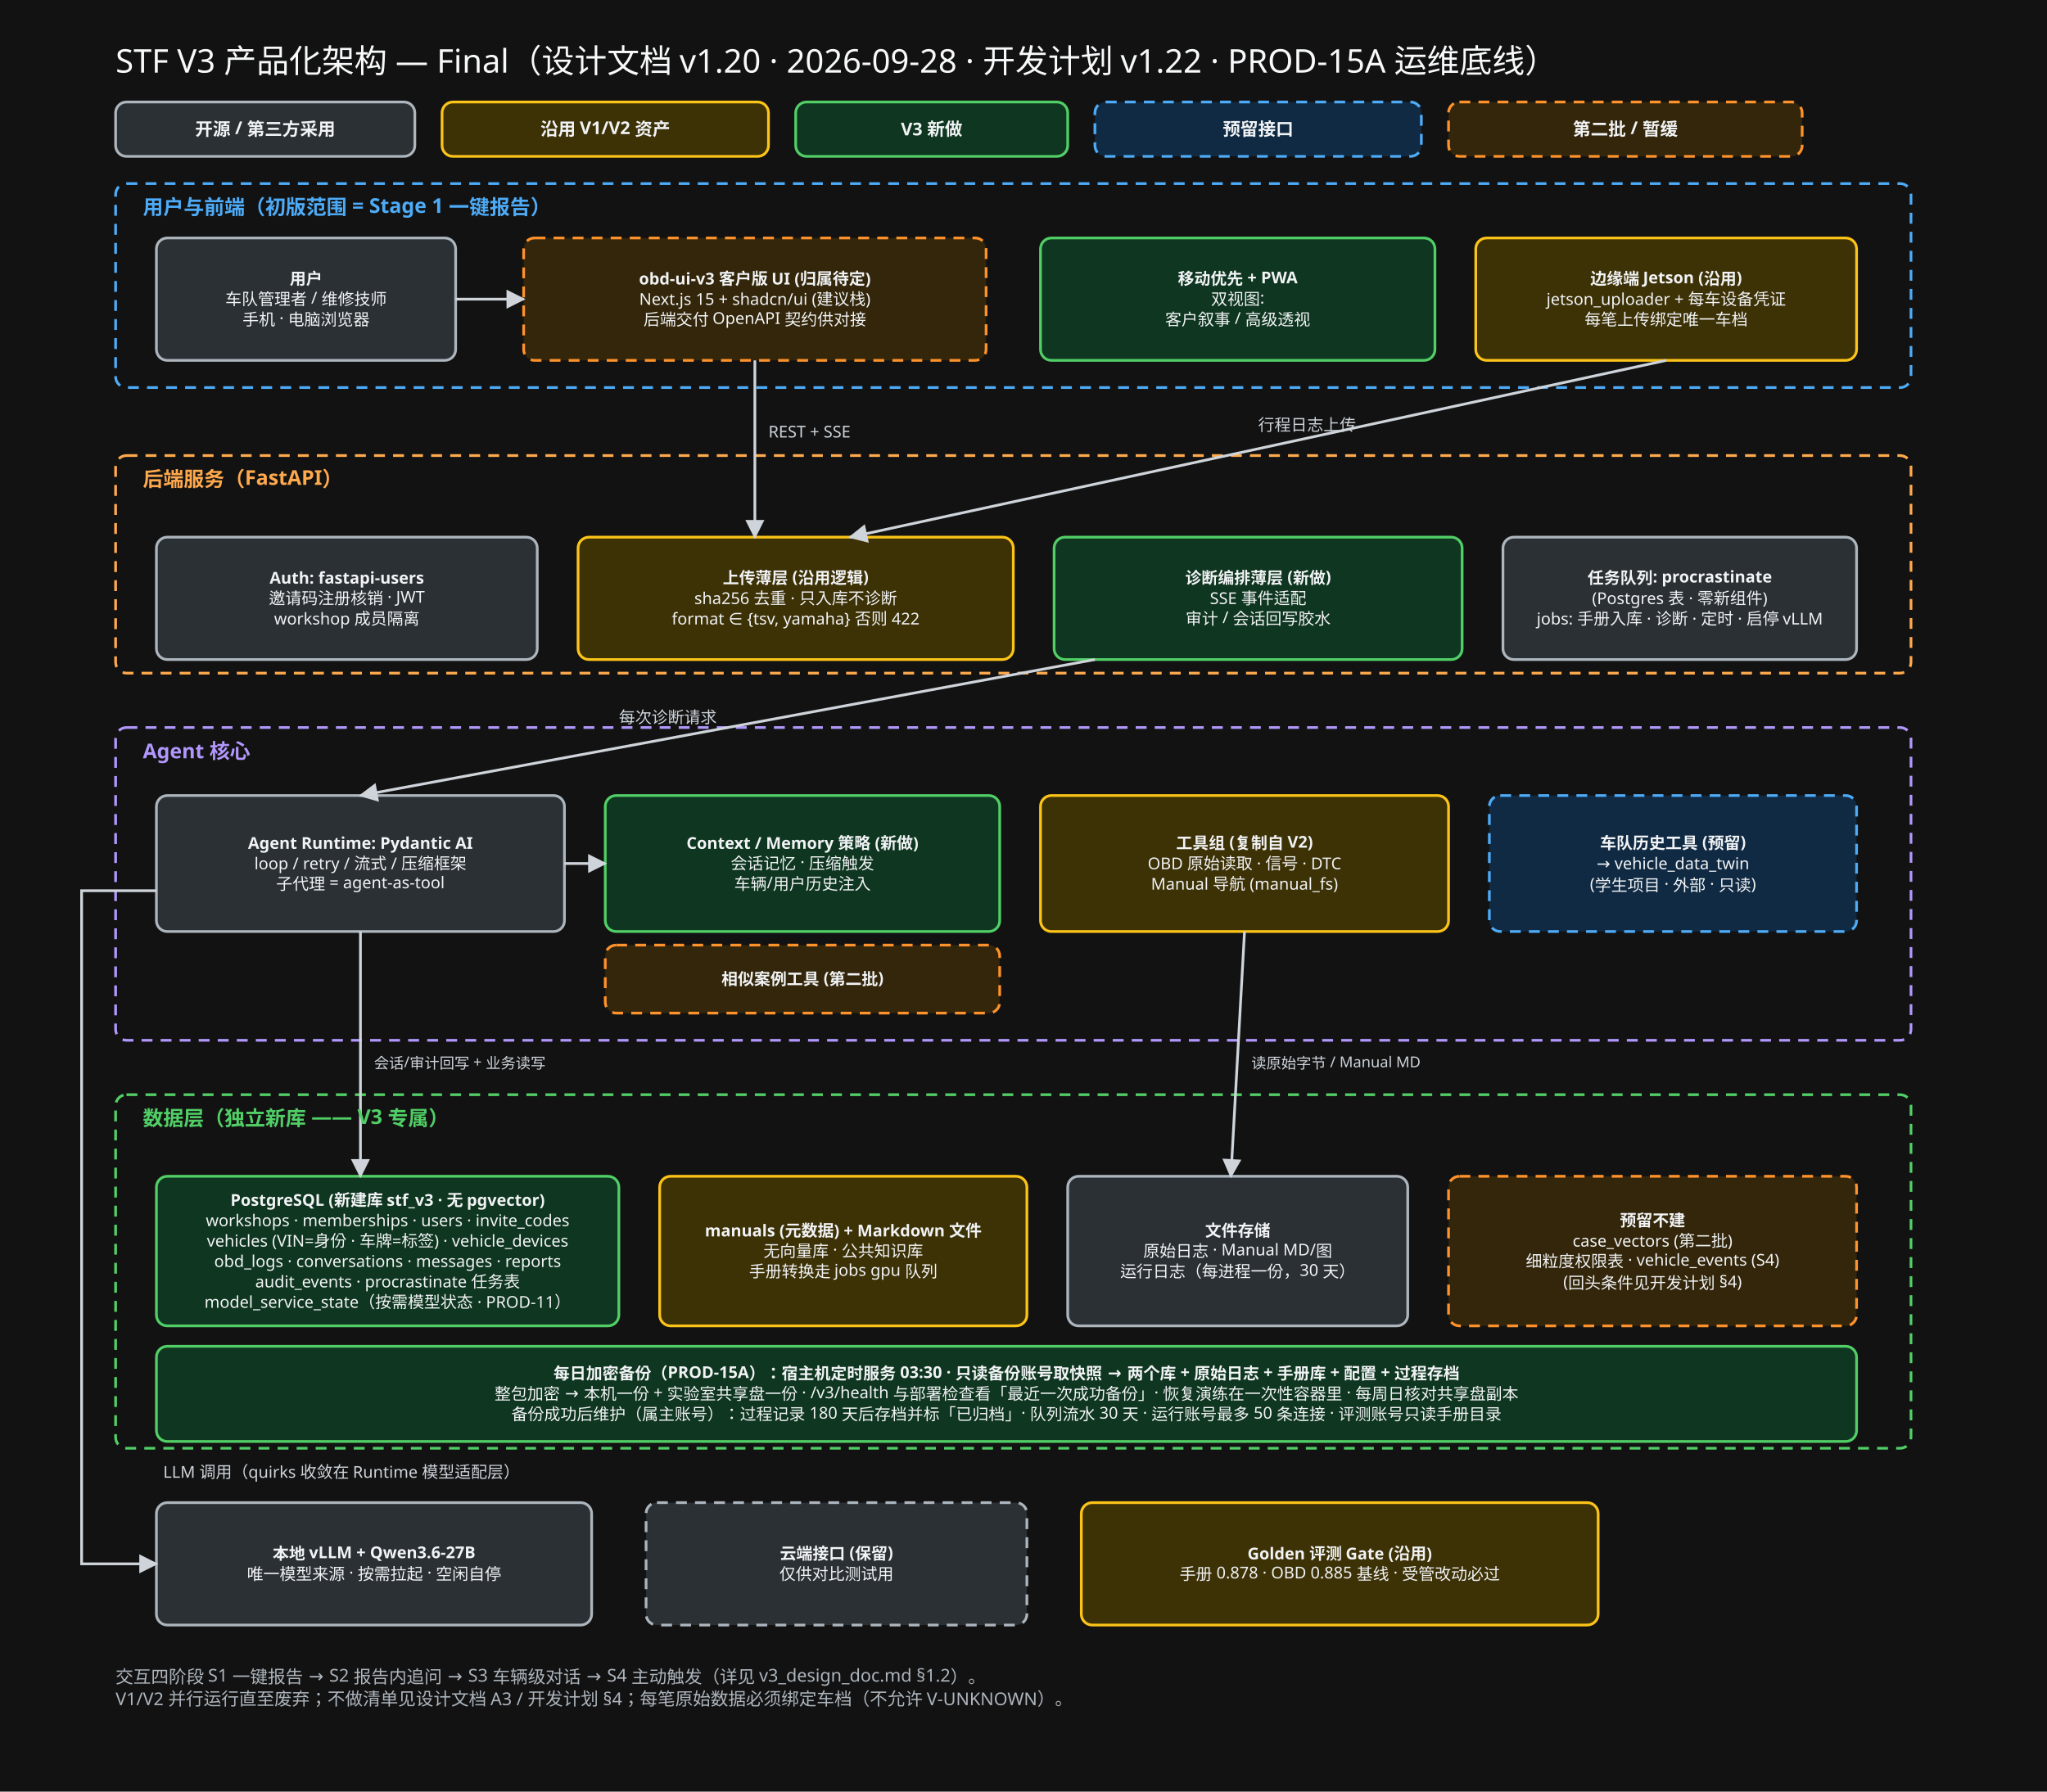
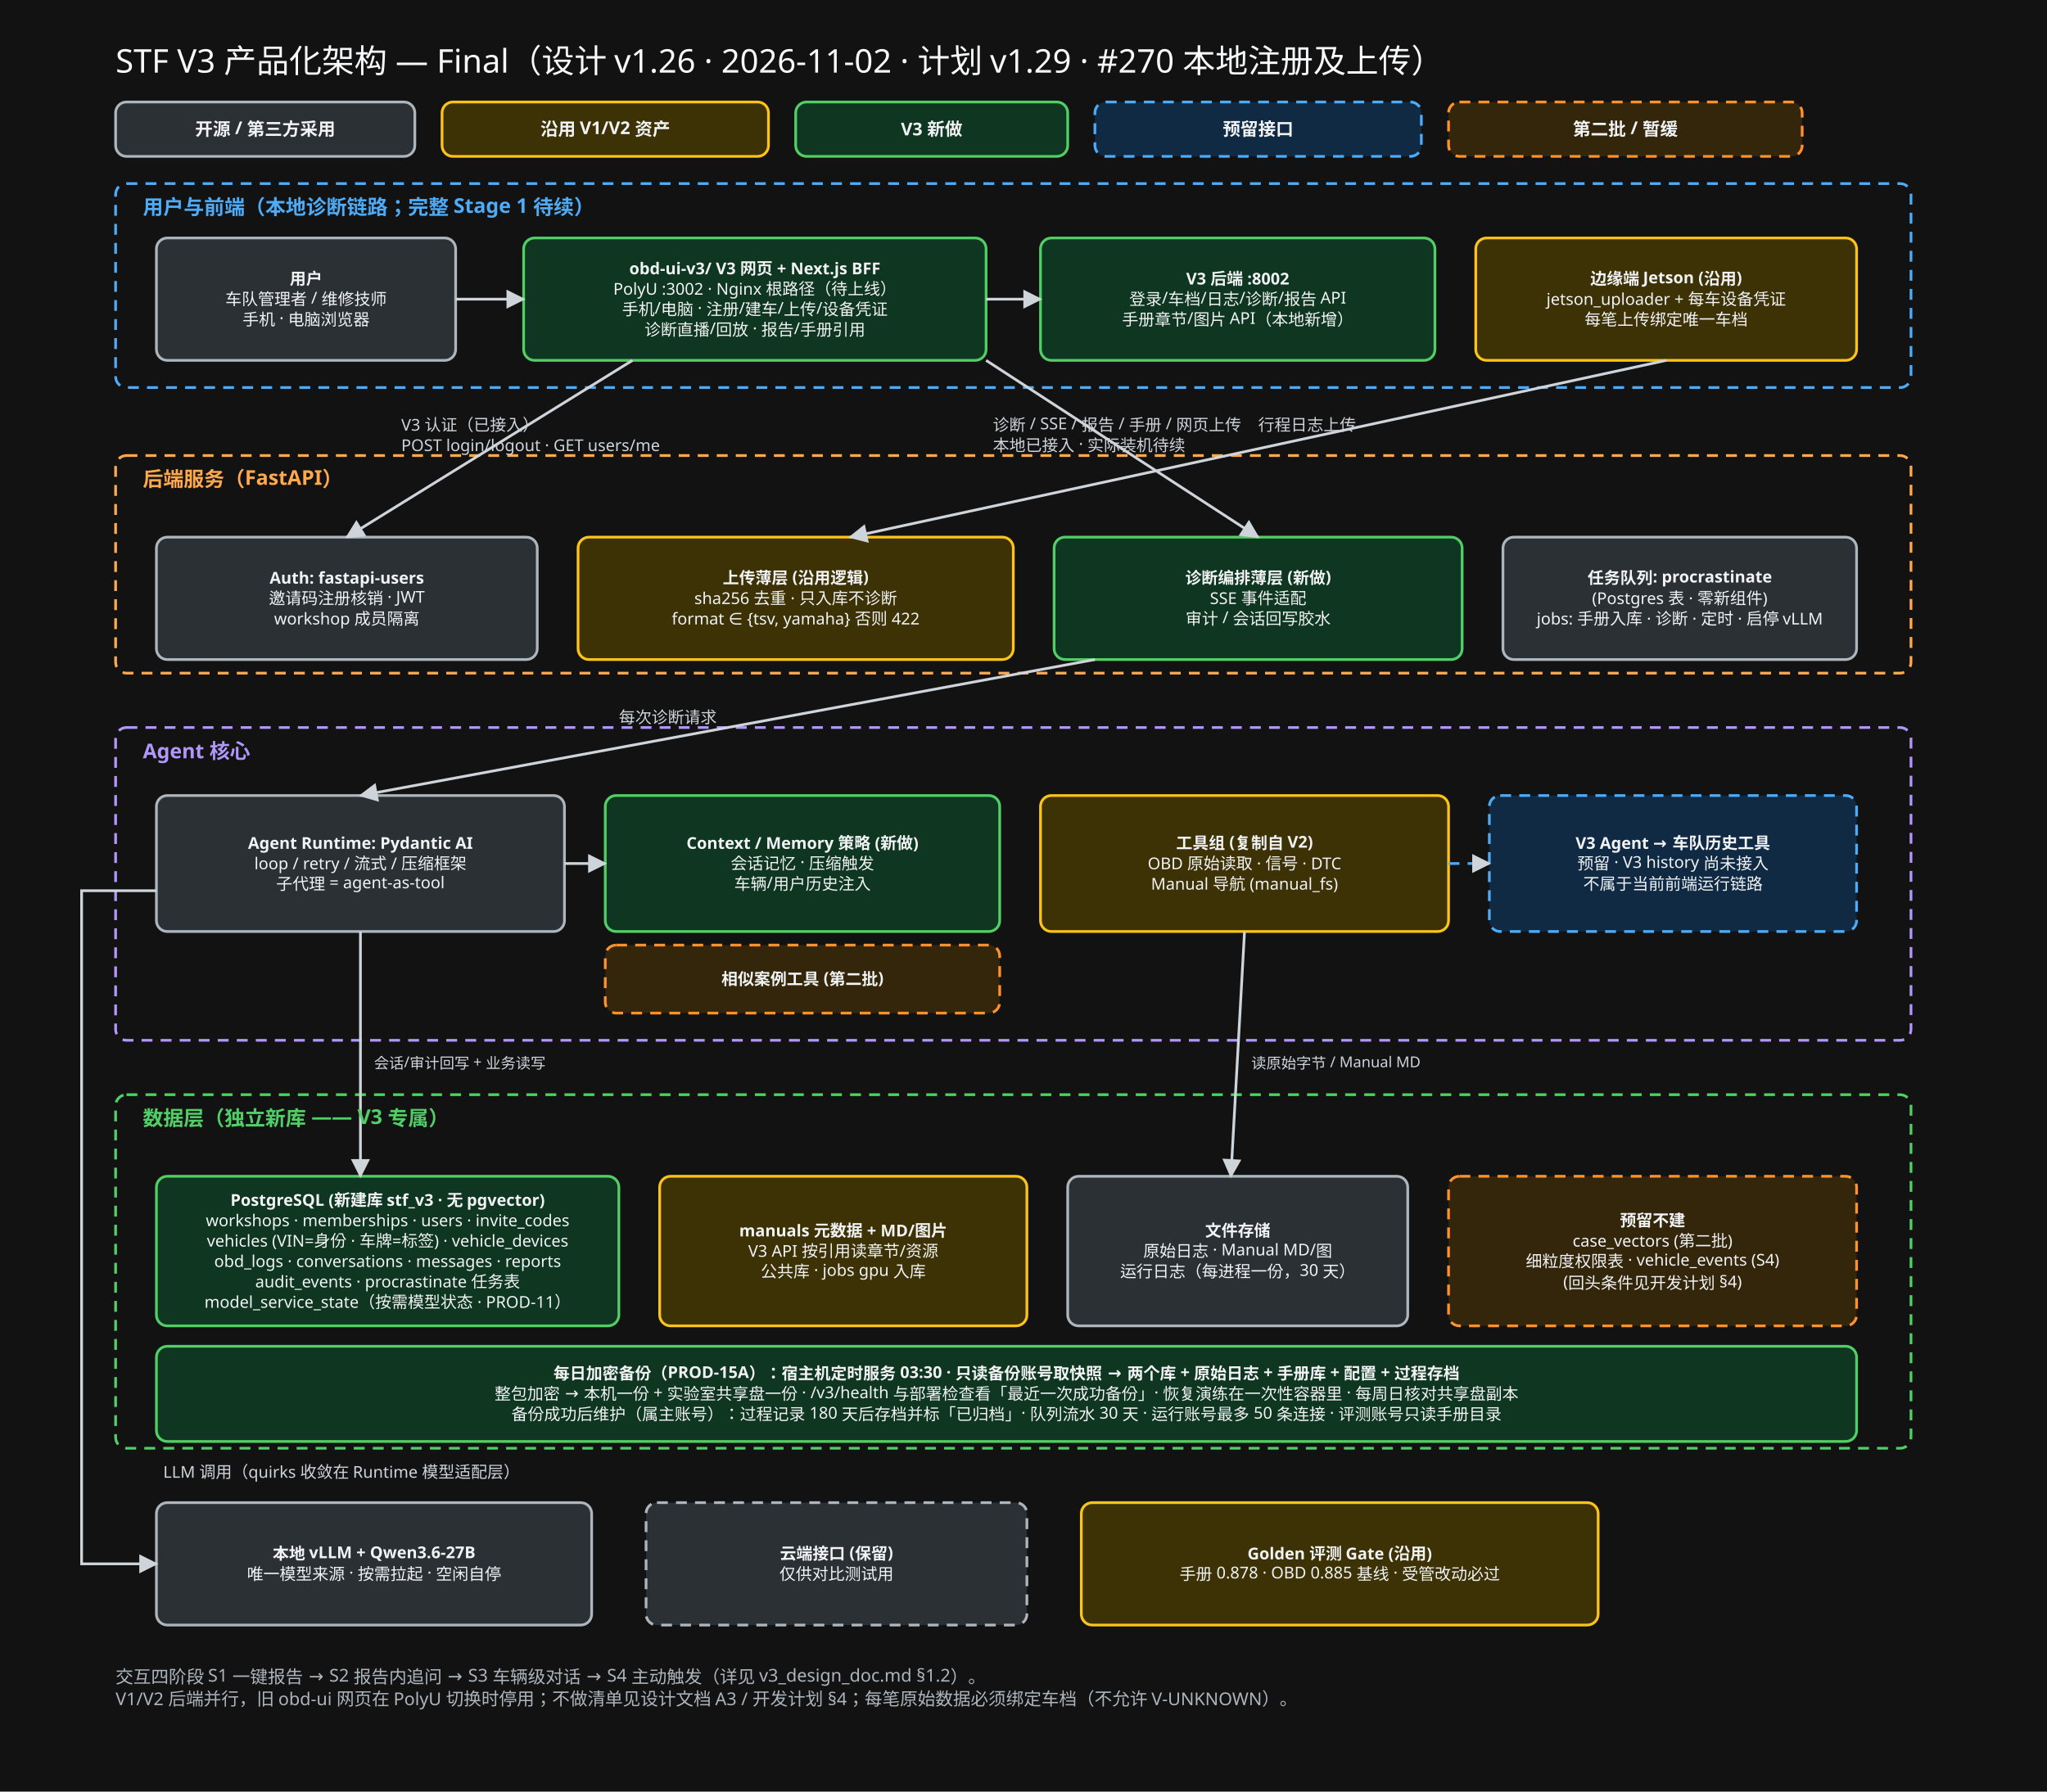
<svg xmlns="http://www.w3.org/2000/svg" viewBox="-25 -75 1505 1317.5" font-family="Segoe UI, Microsoft YaHei, sans-serif">
  <defs>
    <marker id="ah" viewBox="0 0 10 10" refX="9" refY="5" markerWidth="7" markerHeight="7" orient="auto-start-reverse">
      <path d="M0,0 L10,5 L0,10 z" fill="#ced4da" />
    </marker>
  </defs>
  <rect x="-25" y="-75" width="1505" height="1317.5" fill="#121212" />
  <rect x="60" y="0" width="220" height="40" rx="8" fill="#2b3035" stroke="#adb5bd" stroke-width="2" />
  <rect x="300" y="0" width="240" height="40" rx="8" fill="#3d3106" stroke="#fcc419" stroke-width="2" />
  <rect x="560" y="0" width="200" height="40" rx="8" fill="#0f3620" stroke="#51cf66" stroke-width="2" />
  <rect x="780" y="0" width="240" height="40" rx="8" fill="#102a43" stroke="#4dabf7" stroke-width="2" stroke-dasharray="8 6" />
  <rect x="1040" y="0" width="260" height="40" rx="8" fill="#33260a" stroke="#ff922b" stroke-width="2" stroke-dasharray="8 6" />
  <rect x="60" y="60" width="1320" height="150" rx="8" fill="transparent" stroke="#4dabf7" stroke-width="2" stroke-dasharray="8 6" />
  <rect x="90" y="100" width="220" height="90" rx="8" fill="#2b3035" stroke="#adb5bd" stroke-width="2" />
-   <rect x="360" y="100" width="340" height="90" rx="8" fill="#33260a" stroke="#ff922b" stroke-width="2" stroke-dasharray="8 6" />
+   <rect x="360" y="100" width="340" height="90" rx="8" fill="#0f3620" stroke="#51cf66" stroke-width="2" />
  <rect x="740" y="100" width="290" height="90" rx="8" fill="#0f3620" stroke="#51cf66" stroke-width="2" />
  <rect x="1060" y="100" width="280" height="90" rx="8" fill="#3d3106" stroke="#fcc419" stroke-width="2" />
  <rect x="60" y="260" width="1320" height="160" rx="8" fill="transparent" stroke="#ffa94d" stroke-width="2" stroke-dasharray="8 6" />
  <rect x="90" y="320" width="280" height="90" rx="8" fill="#2b3035" stroke="#adb5bd" stroke-width="2" />
  <rect x="400" y="320" width="320" height="90" rx="8" fill="#3d3106" stroke="#fcc419" stroke-width="2" />
  <rect x="750" y="320" width="300" height="90" rx="8" fill="#0f3620" stroke="#51cf66" stroke-width="2" />
  <rect x="1080" y="320" width="260" height="90" rx="8" fill="#2b3035" stroke="#adb5bd" stroke-width="2" />
  <rect x="60" y="460" width="1320" height="230" rx="8" fill="transparent" stroke="#b197fc" stroke-width="2" stroke-dasharray="8 6" />
  <rect x="90" y="510" width="300" height="100" rx="8" fill="#2b3035" stroke="#adb5bd" stroke-width="2" />
  <rect x="420" y="510" width="290" height="100" rx="8" fill="#0f3620" stroke="#51cf66" stroke-width="2" />
  <rect x="740" y="510" width="300" height="100" rx="8" fill="#3d3106" stroke="#fcc419" stroke-width="2" />
  <rect x="1070" y="510" width="270" height="100" rx="8" fill="#102a43" stroke="#4dabf7" stroke-width="2" stroke-dasharray="8 6" />
  <rect x="420" y="620" width="290" height="50" rx="8" fill="#33260a" stroke="#ff922b" stroke-width="2" stroke-dasharray="8 6" />
  <rect x="60" y="730" width="1320" height="260" rx="8" fill="transparent" stroke="#51cf66" stroke-width="2" stroke-dasharray="8 6" />
  <rect x="90" y="790" width="340" height="110" rx="8" fill="#0f3620" stroke="#51cf66" stroke-width="2" />
  <rect x="460" y="790" width="270" height="110" rx="8" fill="#3d3106" stroke="#fcc419" stroke-width="2" />
  <rect x="760" y="790" width="250" height="110" rx="8" fill="#2b3035" stroke="#adb5bd" stroke-width="2" />
  <rect x="1040" y="790" width="300" height="110" rx="8" fill="#33260a" stroke="#ff922b" stroke-width="2" stroke-dasharray="8 6" />
  <rect x="90" y="915" width="1250" height="70" rx="8" fill="#0f3620" stroke="#51cf66" stroke-width="2" />
  <rect x="90" y="1030" width="320" height="90" rx="8" fill="#2b3035" stroke="#adb5bd" stroke-width="2" />
  <rect x="450" y="1030" width="280" height="90" rx="8" fill="#2b3035" stroke="#adb5bd" stroke-width="2" stroke-dasharray="8 6" />
  <rect x="770" y="1030" width="380" height="90" rx="8" fill="#3d3106" stroke="#fcc419" stroke-width="2" />
  <polyline points="310,145 360,145" fill="none" stroke="#ced4da" stroke-width="2" marker-end="url(#ah)" />
-   <polyline points="530,190 530,320" fill="none" stroke="#ced4da" stroke-width="2" marker-end="url(#ah)" />
+   <polyline points="700,145 740,145" fill="none" stroke="#ced4da" stroke-width="2" marker-end="url(#ah)" />
+   <polyline points="440,190 230,320" fill="none" stroke="#ced4da" stroke-width="2" marker-end="url(#ah)" />
+   <polyline points="700,190 900,320" fill="none" stroke="#ced4da" stroke-width="2" marker-end="url(#ah)" />
  <polyline points="1200,190 600,320" fill="none" stroke="#ced4da" stroke-width="2" marker-end="url(#ah)" />
  <polyline points="780,410 240,510" fill="none" stroke="#ced4da" stroke-width="2" marker-end="url(#ah)" />
+   <polyline points="1040,560 1070,560" fill="none" stroke="#4dabf7" stroke-width="2" stroke-dasharray="8 6" marker-end="url(#ah)" />
  <polyline points="390,560 420,560" fill="none" stroke="#ced4da" stroke-width="2" marker-end="url(#ah)" />
  <polyline points="240,610 240,790" fill="none" stroke="#ced4da" stroke-width="2" marker-end="url(#ah)" />
  <polyline points="890,610 880,790" fill="none" stroke="#ced4da" stroke-width="2" marker-end="url(#ah)" />
  <polyline points="90,580 35,580 35,1075 90,1075" fill="none" stroke="#ced4da" stroke-width="2" marker-end="url(#ah)" />
-   <text x="60" y="-21.60" font-size="24" fill="#f8f9fa">STF V3 产品化架构 — Final（设计文档 v1.20 · 2026-09-28 · 开发计划 v1.22 · PROD-15A 运维底线）</text>
+   <text x="60" y="-21.60" font-size="24" fill="#f8f9fa">STF V3 产品化架构 — Final（设计 v1.26 · 2026-11-02 · 计划 v1.29 · #270 本地注册及上传）</text>
  <text x="170.0" y="24.55" text-anchor="middle" font-size="13" fill="#f1f3f5" font-weight="600">开源 / 第三方采用</text>
  <text x="420.0" y="24.55" text-anchor="middle" font-size="13" fill="#f1f3f5" font-weight="600">沿用 V1/V2 资产</text>
  <text x="660.0" y="24.55" text-anchor="middle" font-size="13" fill="#f1f3f5" font-weight="600">V3 新做</text>
  <text x="900.0" y="24.55" text-anchor="middle" font-size="13" fill="#f1f3f5" font-weight="600">预留接口</text>
  <text x="1170.0" y="24.55" text-anchor="middle" font-size="13" fill="#f1f3f5" font-weight="600">第二批 / 暂缓</text>
-   <text x="80" y="82.62" font-size="15" fill="#4dabf7" font-weight="600">用户与前端（初版范围 = Stage 1 一键报告）</text>
+   <text x="80" y="82.62" font-size="15" fill="#4dabf7" font-weight="600">用户与前端（本地诊断链路；完整 Stage 1 待续）</text>
  <text x="200.0" y="134.20" text-anchor="middle" font-size="12" fill="#f1f3f5" font-weight="600">用户</text>
  <text x="200.0" y="149.20" text-anchor="middle" font-size="12" fill="#f1f3f5">车队管理者 / 维修技师</text>
  <text x="200.0" y="164.20" text-anchor="middle" font-size="12" fill="#f1f3f5">手机 · 电脑浏览器</text>
-   <text x="530.0" y="134.20" text-anchor="middle" font-size="12" fill="#f1f3f5" font-weight="600">obd-ui-v3 客户版 UI (归属待定)</text>
-   <text x="530.0" y="149.20" text-anchor="middle" font-size="12" fill="#f1f3f5">Next.js 15 + shadcn/ui (建议栈)</text>
-   <text x="530.0" y="164.20" text-anchor="middle" font-size="12" fill="#f1f3f5">后端交付 OpenAPI 契约供对接</text>
-   <text x="885.0" y="134.20" text-anchor="middle" font-size="12" fill="#f1f3f5" font-weight="600">移动优先 + PWA</text>
-   <text x="885.0" y="149.20" text-anchor="middle" font-size="12" fill="#f1f3f5">双视图:</text>
-   <text x="885.0" y="164.20" text-anchor="middle" font-size="12" fill="#f1f3f5">客户叙事 / 高级透视</text>
+   <text x="530.0" y="126.70" text-anchor="middle" font-size="12" fill="#f1f3f5" font-weight="600">obd-ui-v3/ V3 网页 + Next.js BFF</text>
+   <text x="530.0" y="141.70" text-anchor="middle" font-size="12" fill="#f1f3f5">PolyU :3002 · Nginx 根路径（待上线）</text>
+   <text x="530.0" y="156.70" text-anchor="middle" font-size="12" fill="#f1f3f5">手机/电脑 · 注册/建车/上传/设备凭证</text>
+   <text x="530.0" y="171.70" text-anchor="middle" font-size="12" fill="#f1f3f5">诊断直播/回放 · 报告/手册引用</text>
+   <text x="885.0" y="134.20" text-anchor="middle" font-size="12" fill="#f1f3f5" font-weight="600">V3 后端 :8002</text>
+   <text x="885.0" y="149.20" text-anchor="middle" font-size="12" fill="#f1f3f5">登录/车档/日志/诊断/报告 API</text>
+   <text x="885.0" y="164.20" text-anchor="middle" font-size="12" fill="#f1f3f5">手册章节/图片 API（本地新增）</text>
  <text x="1200.0" y="134.20" text-anchor="middle" font-size="12" fill="#f1f3f5" font-weight="600">边缘端 Jetson (沿用)</text>
  <text x="1200.0" y="149.20" text-anchor="middle" font-size="12" fill="#f1f3f5">jetson_uploader + 每车设备凭证</text>
  <text x="1200.0" y="164.20" text-anchor="middle" font-size="12" fill="#f1f3f5">每笔上传绑定唯一车档</text>
-   <text x="540" y="246.70" font-size="12" fill="#ced4da">REST + SSE</text>
+   <text x="270" y="241.70" font-size="12" fill="#ced4da">V3 认证（已接入）</text>
+   <text x="270" y="256.70" font-size="12" fill="#ced4da">POST login/logout · GET users/me</text>
+   <text x="705" y="241.70" font-size="12" fill="#ced4da">诊断 / SSE / 报告 / 手册 / 网页上传</text>
+   <text x="705" y="256.70" font-size="12" fill="#ced4da">本地已接入 · 实际装机待续</text>
  <text x="900" y="241.70" font-size="12" fill="#ced4da">行程日志上传</text>
  <text x="80" y="282.62" font-size="15" fill="#ffa94d" font-weight="600">后端服务（FastAPI）</text>
  <text x="230.0" y="354.20" text-anchor="middle" font-size="12" fill="#f1f3f5" font-weight="600">Auth: fastapi-users</text>
  <text x="230.0" y="369.20" text-anchor="middle" font-size="12" fill="#f1f3f5">邀请码注册核销 · JWT</text>
  <text x="230.0" y="384.20" text-anchor="middle" font-size="12" fill="#f1f3f5">workshop 成员隔离</text>
  <text x="560.0" y="354.20" text-anchor="middle" font-size="12" fill="#f1f3f5" font-weight="600">上传薄层 (沿用逻辑)</text>
  <text x="560.0" y="369.20" text-anchor="middle" font-size="12" fill="#f1f3f5">sha256 去重 · 只入库不诊断</text>
  <text x="560.0" y="384.20" text-anchor="middle" font-size="12" fill="#f1f3f5">format ∈ {tsv, yamaha} 否则 422</text>
  <text x="900.0" y="354.20" text-anchor="middle" font-size="12" fill="#f1f3f5" font-weight="600">诊断编排薄层 (新做)</text>
  <text x="900.0" y="369.20" text-anchor="middle" font-size="12" fill="#f1f3f5">SSE 事件适配</text>
  <text x="900.0" y="384.20" text-anchor="middle" font-size="12" fill="#f1f3f5">审计 / 会话回写胶水</text>
  <text x="1210.0" y="354.20" text-anchor="middle" font-size="12" fill="#f1f3f5" font-weight="600">任务队列: procrastinate</text>
  <text x="1210.0" y="369.20" text-anchor="middle" font-size="12" fill="#f1f3f5">(Postgres 表 · 零新组件)</text>
  <text x="1210.0" y="384.20" text-anchor="middle" font-size="12" fill="#f1f3f5">jobs: 手册入库 · 诊断 · 定时 · 启停 vLLM</text>
  <text x="430" y="456.70" font-size="12" fill="#ced4da">每次诊断请求</text>
  <text x="80" y="482.62" font-size="15" fill="#b197fc" font-weight="600">Agent 核心</text>
  <text x="240.0" y="549.20" text-anchor="middle" font-size="12" fill="#f1f3f5" font-weight="600">Agent Runtime: Pydantic AI</text>
  <text x="240.0" y="564.20" text-anchor="middle" font-size="12" fill="#f1f3f5">loop / retry / 流式 / 压缩框架</text>
  <text x="240.0" y="579.20" text-anchor="middle" font-size="12" fill="#f1f3f5">子代理 = agent-as-tool</text>
  <text x="565.0" y="549.20" text-anchor="middle" font-size="12" fill="#f1f3f5" font-weight="600">Context / Memory 策略 (新做)</text>
  <text x="565.0" y="564.20" text-anchor="middle" font-size="12" fill="#f1f3f5">会话记忆 · 压缩触发</text>
  <text x="565.0" y="579.20" text-anchor="middle" font-size="12" fill="#f1f3f5">车辆/用户历史注入</text>
  <text x="890.0" y="549.20" text-anchor="middle" font-size="12" fill="#f1f3f5" font-weight="600">工具组 (复制自 V2)</text>
  <text x="890.0" y="564.20" text-anchor="middle" font-size="12" fill="#f1f3f5">OBD 原始读取 · 信号 · DTC</text>
  <text x="890.0" y="579.20" text-anchor="middle" font-size="12" fill="#f1f3f5">Manual 导航 (manual_fs)</text>
-   <text x="1205.0" y="549.20" text-anchor="middle" font-size="12" fill="#f1f3f5" font-weight="600">车队历史工具 (预留)</text>
-   <text x="1205.0" y="564.20" text-anchor="middle" font-size="12" fill="#f1f3f5">→ vehicle_data_twin</text>
-   <text x="1205.0" y="579.20" text-anchor="middle" font-size="12" fill="#f1f3f5">(学生项目 · 外部 · 只读)</text>
+   <text x="1205.0" y="549.20" text-anchor="middle" font-size="12" fill="#f1f3f5" font-weight="600">V3 Agent → 车队历史工具</text>
+   <text x="1205.0" y="564.20" text-anchor="middle" font-size="12" fill="#f1f3f5">预留 · V3 history 尚未接入</text>
+   <text x="1205.0" y="579.20" text-anchor="middle" font-size="12" fill="#f1f3f5">不属于当前前端运行链路</text>
  <text x="565.0" y="649.20" text-anchor="middle" font-size="12" fill="#f1f3f5" font-weight="600">相似案例工具 (第二批)</text>
  <text x="80" y="752.62" font-size="15" fill="#51cf66" font-weight="600">数据层（独立新库 —— V3 专属）</text>
  <text x="260.0" y="811.70" text-anchor="middle" font-size="12" fill="#f1f3f5" font-weight="600">PostgreSQL (新建库 stf_v3 · 无 pgvector)</text>
  <text x="260.0" y="826.70" text-anchor="middle" font-size="12" fill="#f1f3f5">workshops · memberships · users · invite_codes</text>
  <text x="260.0" y="841.70" text-anchor="middle" font-size="12" fill="#f1f3f5">vehicles (VIN=身份 · 车牌=标签) · vehicle_devices</text>
  <text x="260.0" y="856.70" text-anchor="middle" font-size="12" fill="#f1f3f5">obd_logs · conversations · messages · reports</text>
  <text x="260.0" y="871.70" text-anchor="middle" font-size="12" fill="#f1f3f5">audit_events · procrastinate 任务表</text>
  <text x="260.0" y="886.70" text-anchor="middle" font-size="12" fill="#f1f3f5">model_service_state（按需模型状态 · PROD-11）</text>
-   <text x="595.0" y="834.20" text-anchor="middle" font-size="12" fill="#f1f3f5" font-weight="600">manuals (元数据) + Markdown 文件</text>
-   <text x="595.0" y="849.20" text-anchor="middle" font-size="12" fill="#f1f3f5">无向量库 · 公共知识库</text>
-   <text x="595.0" y="864.20" text-anchor="middle" font-size="12" fill="#f1f3f5">手册转换走 jobs gpu 队列</text>
+   <text x="595.0" y="834.20" text-anchor="middle" font-size="12" fill="#f1f3f5" font-weight="600">manuals 元数据 + MD/图片</text>
+   <text x="595.0" y="849.20" text-anchor="middle" font-size="12" fill="#f1f3f5">V3 API 按引用读章节/资源</text>
+   <text x="595.0" y="864.20" text-anchor="middle" font-size="12" fill="#f1f3f5">公共库 · jobs gpu 入库</text>
  <text x="885.0" y="834.20" text-anchor="middle" font-size="12" fill="#f1f3f5" font-weight="600">文件存储</text>
  <text x="885.0" y="849.20" text-anchor="middle" font-size="12" fill="#f1f3f5">原始日志 · Manual MD/图</text>
  <text x="885.0" y="864.20" text-anchor="middle" font-size="12" fill="#f1f3f5">运行日志（每进程一份，30 天）</text>
  <text x="1190.0" y="826.70" text-anchor="middle" font-size="12" fill="#f1f3f5" font-weight="600">预留不建</text>
  <text x="1190.0" y="841.70" text-anchor="middle" font-size="12" fill="#f1f3f5">case_vectors (第二批)</text>
  <text x="1190.0" y="856.70" text-anchor="middle" font-size="12" fill="#f1f3f5">细粒度权限表 · vehicle_events (S4)</text>
  <text x="1190.0" y="871.70" text-anchor="middle" font-size="12" fill="#f1f3f5">(回头条件见开发计划 §4)</text>
  <text x="715.0" y="939.20" text-anchor="middle" font-size="12" fill="#f1f3f5" font-weight="600">每日加密备份（PROD-15A）：宿主机定时服务 03:30 · 只读备份账号取快照 → 两个库 + 原始日志 + 手册库 + 配置 + 过程存档</text>
  <text x="715.0" y="954.20" text-anchor="middle" font-size="12" fill="#f1f3f5">整包加密 → 本机一份 + 实验室共享盘一份 · /v3/health 与部署检查看「最近一次成功备份」· 恢复演练在一次性容器里 · 每周日核对共享盘副本</text>
  <text x="715.0" y="969.20" text-anchor="middle" font-size="12" fill="#f1f3f5">备份成功后维护（属主账号）：过程记录 180 天后存档并标「已归档」· 队列流水 30 天 · 运行账号最多 50 条连接 · 评测账号只读手册目录</text>
  <text x="250" y="710.73" font-size="11" fill="#ced4da">会话/审计回写 + 业务读写</text>
  <text x="895" y="710.73" font-size="11" fill="#ced4da">读原始字节 / Manual MD</text>
  <text x="250.0" y="1071.70" text-anchor="middle" font-size="12" fill="#f1f3f5" font-weight="600">本地 vLLM + Qwen3.6-27B</text>
  <text x="250.0" y="1086.70" text-anchor="middle" font-size="12" fill="#f1f3f5">唯一模型来源 · 按需拉起 · 空闲自停</text>
  <text x="590.0" y="1071.70" text-anchor="middle" font-size="12" fill="#f1f3f5" font-weight="600">云端接口 (保留)</text>
  <text x="590.0" y="1086.70" text-anchor="middle" font-size="12" fill="#f1f3f5">仅供对比测试用</text>
  <text x="960.0" y="1071.70" text-anchor="middle" font-size="12" fill="#f1f3f5" font-weight="600">Golden 评测 Gate (沿用)</text>
  <text x="960.0" y="1086.70" text-anchor="middle" font-size="12" fill="#f1f3f5">手册 0.878 · OBD 0.885 基线 · 受管改动必过</text>
  <text x="95" y="1011.70" font-size="12" fill="#ced4da">LLM 调用（quirks 收敛在 Runtime 模型适配层）</text>
  <text x="60" y="1162.67" font-size="13" fill="#adb5bd">交互四阶段 S1 一键报告 → S2 报告内追问 → S3 车辆级对话 → S4 主动触发（详见 v3_design_doc.md §1.2）。</text>
-   <text x="60" y="1178.92" font-size="13" fill="#adb5bd">V1/V2 并行运行直至废弃；不做清单见设计文档 A3 / 开发计划 §4；每笔原始数据必须绑定车档（不允许 V-UNKNOWN）。</text>
+   <text x="60" y="1178.92" font-size="13" fill="#adb5bd">V1/V2 后端并行，旧 obd-ui 网页在 PolyU 切换时停用；不做清单见设计文档 A3 / 开发计划 §4；每笔原始数据必须绑定车档（不允许 V-UNKNOWN）。</text>
</svg>
